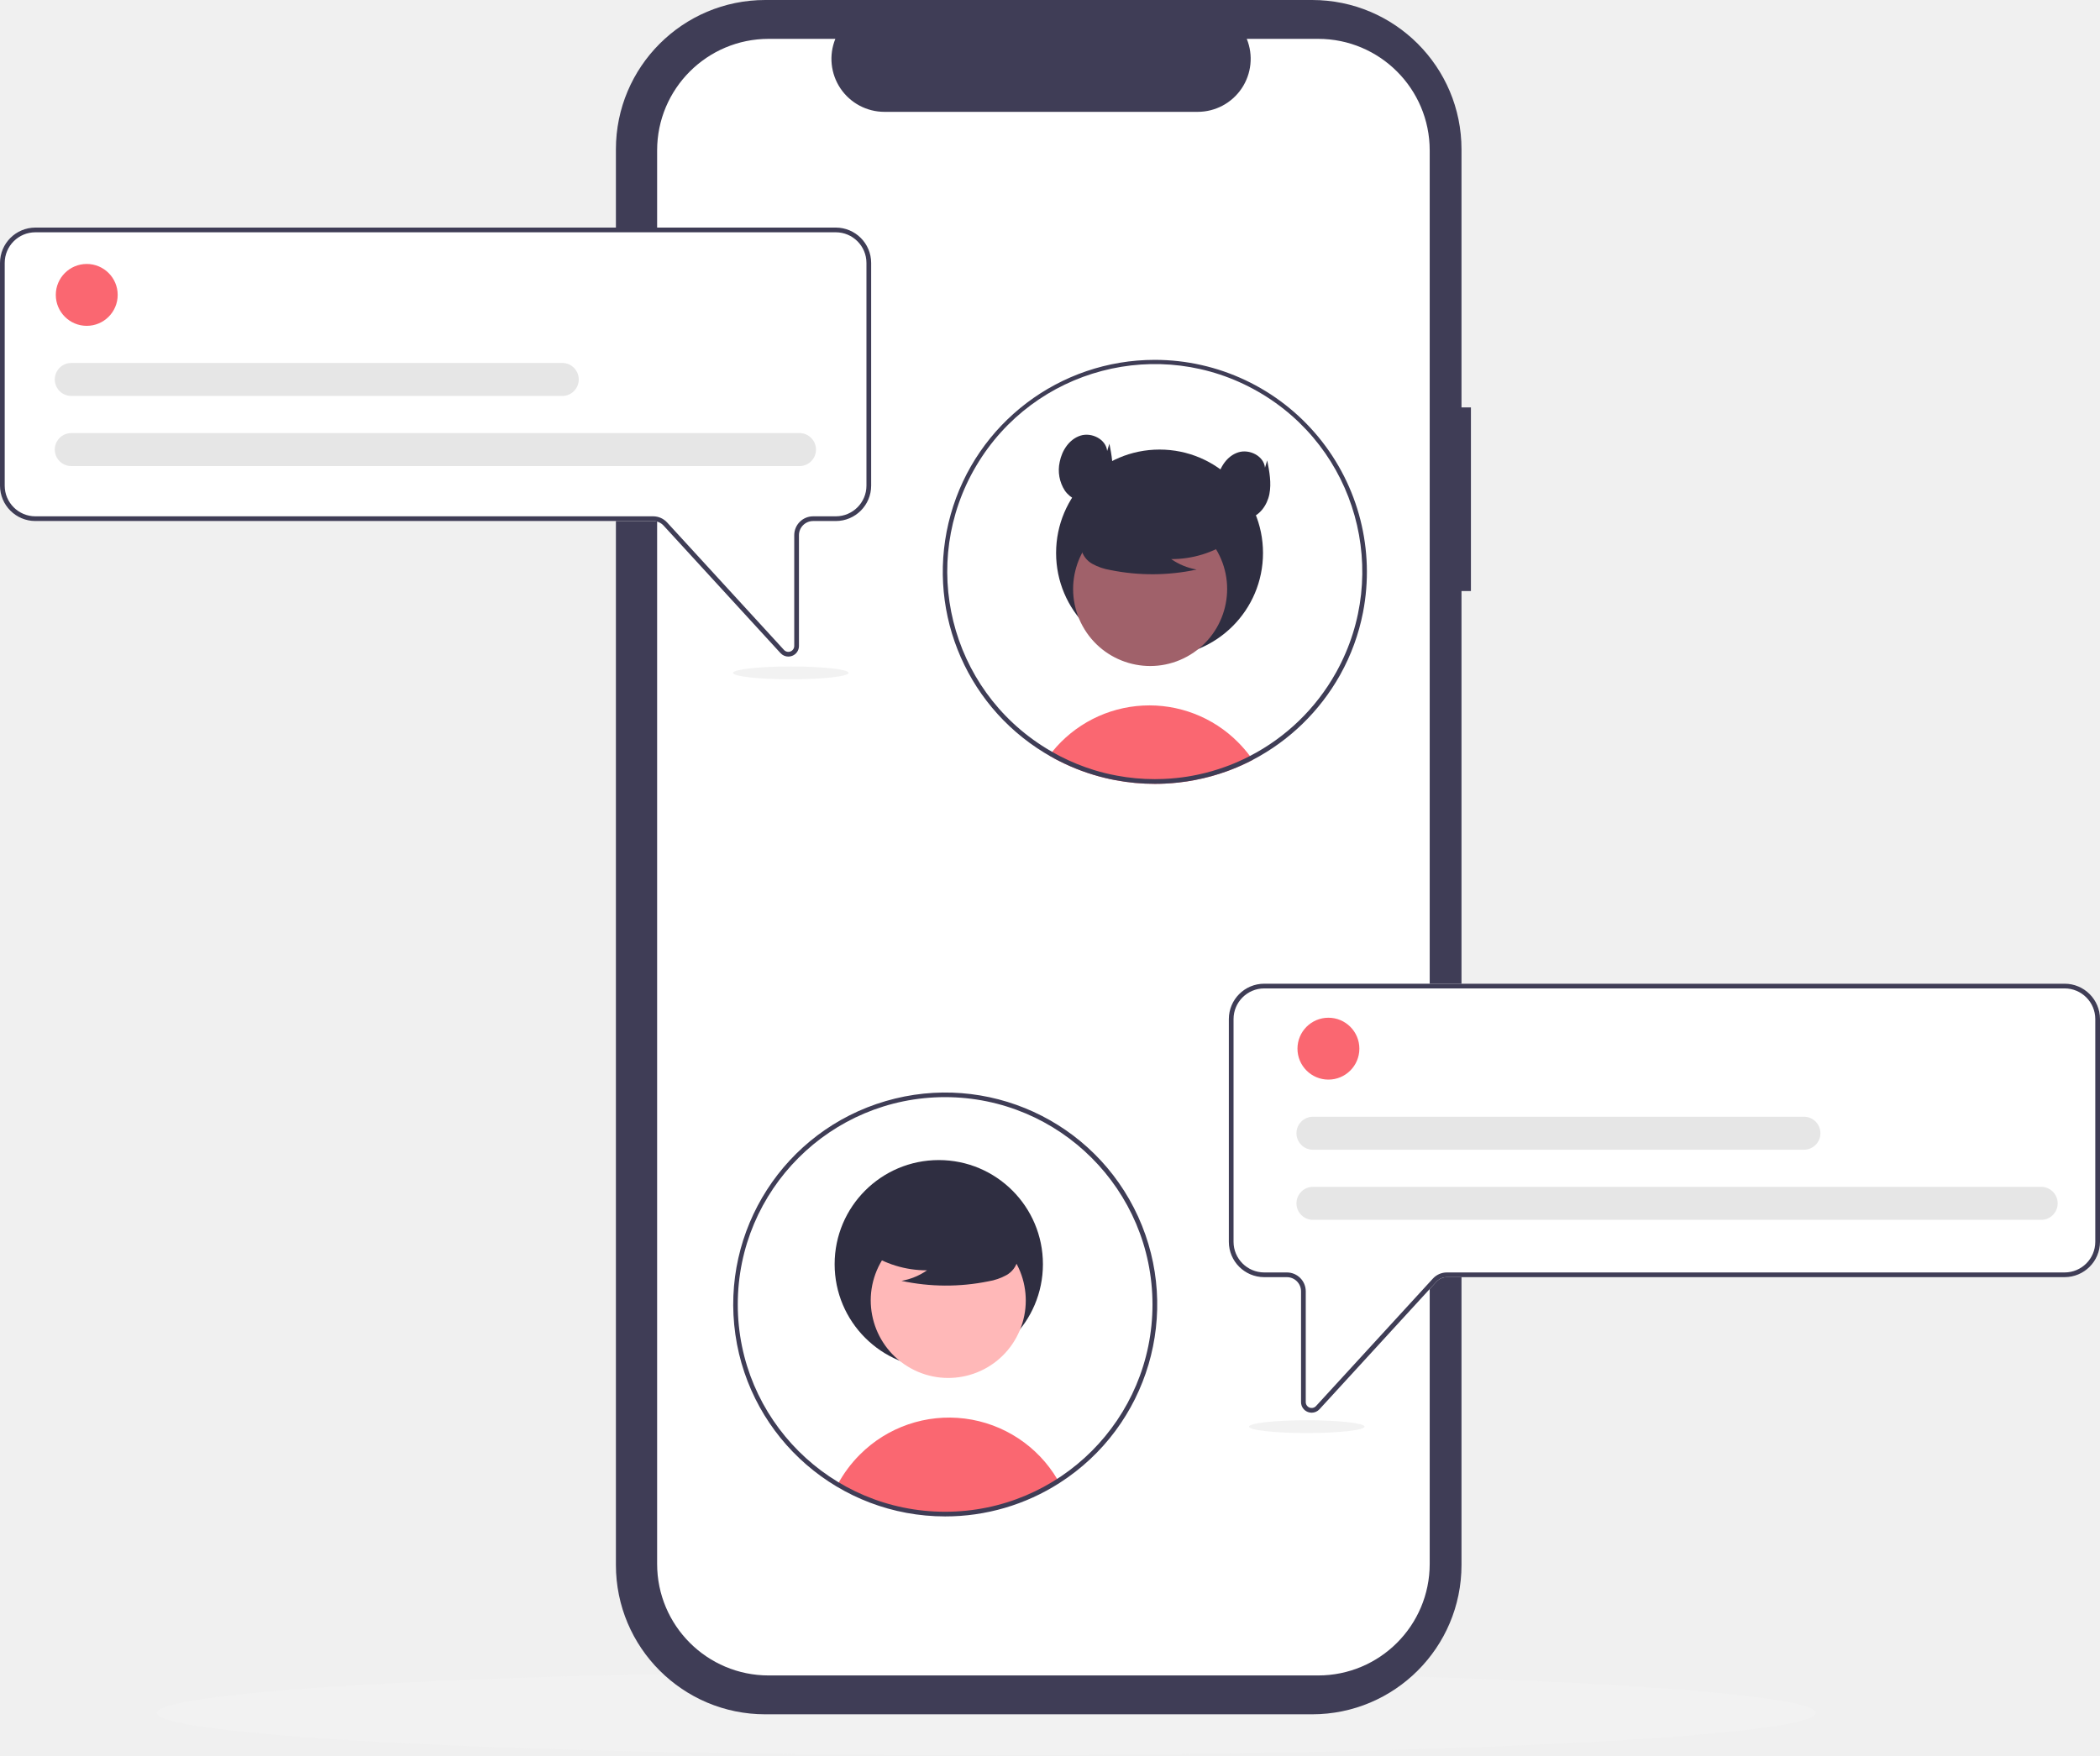
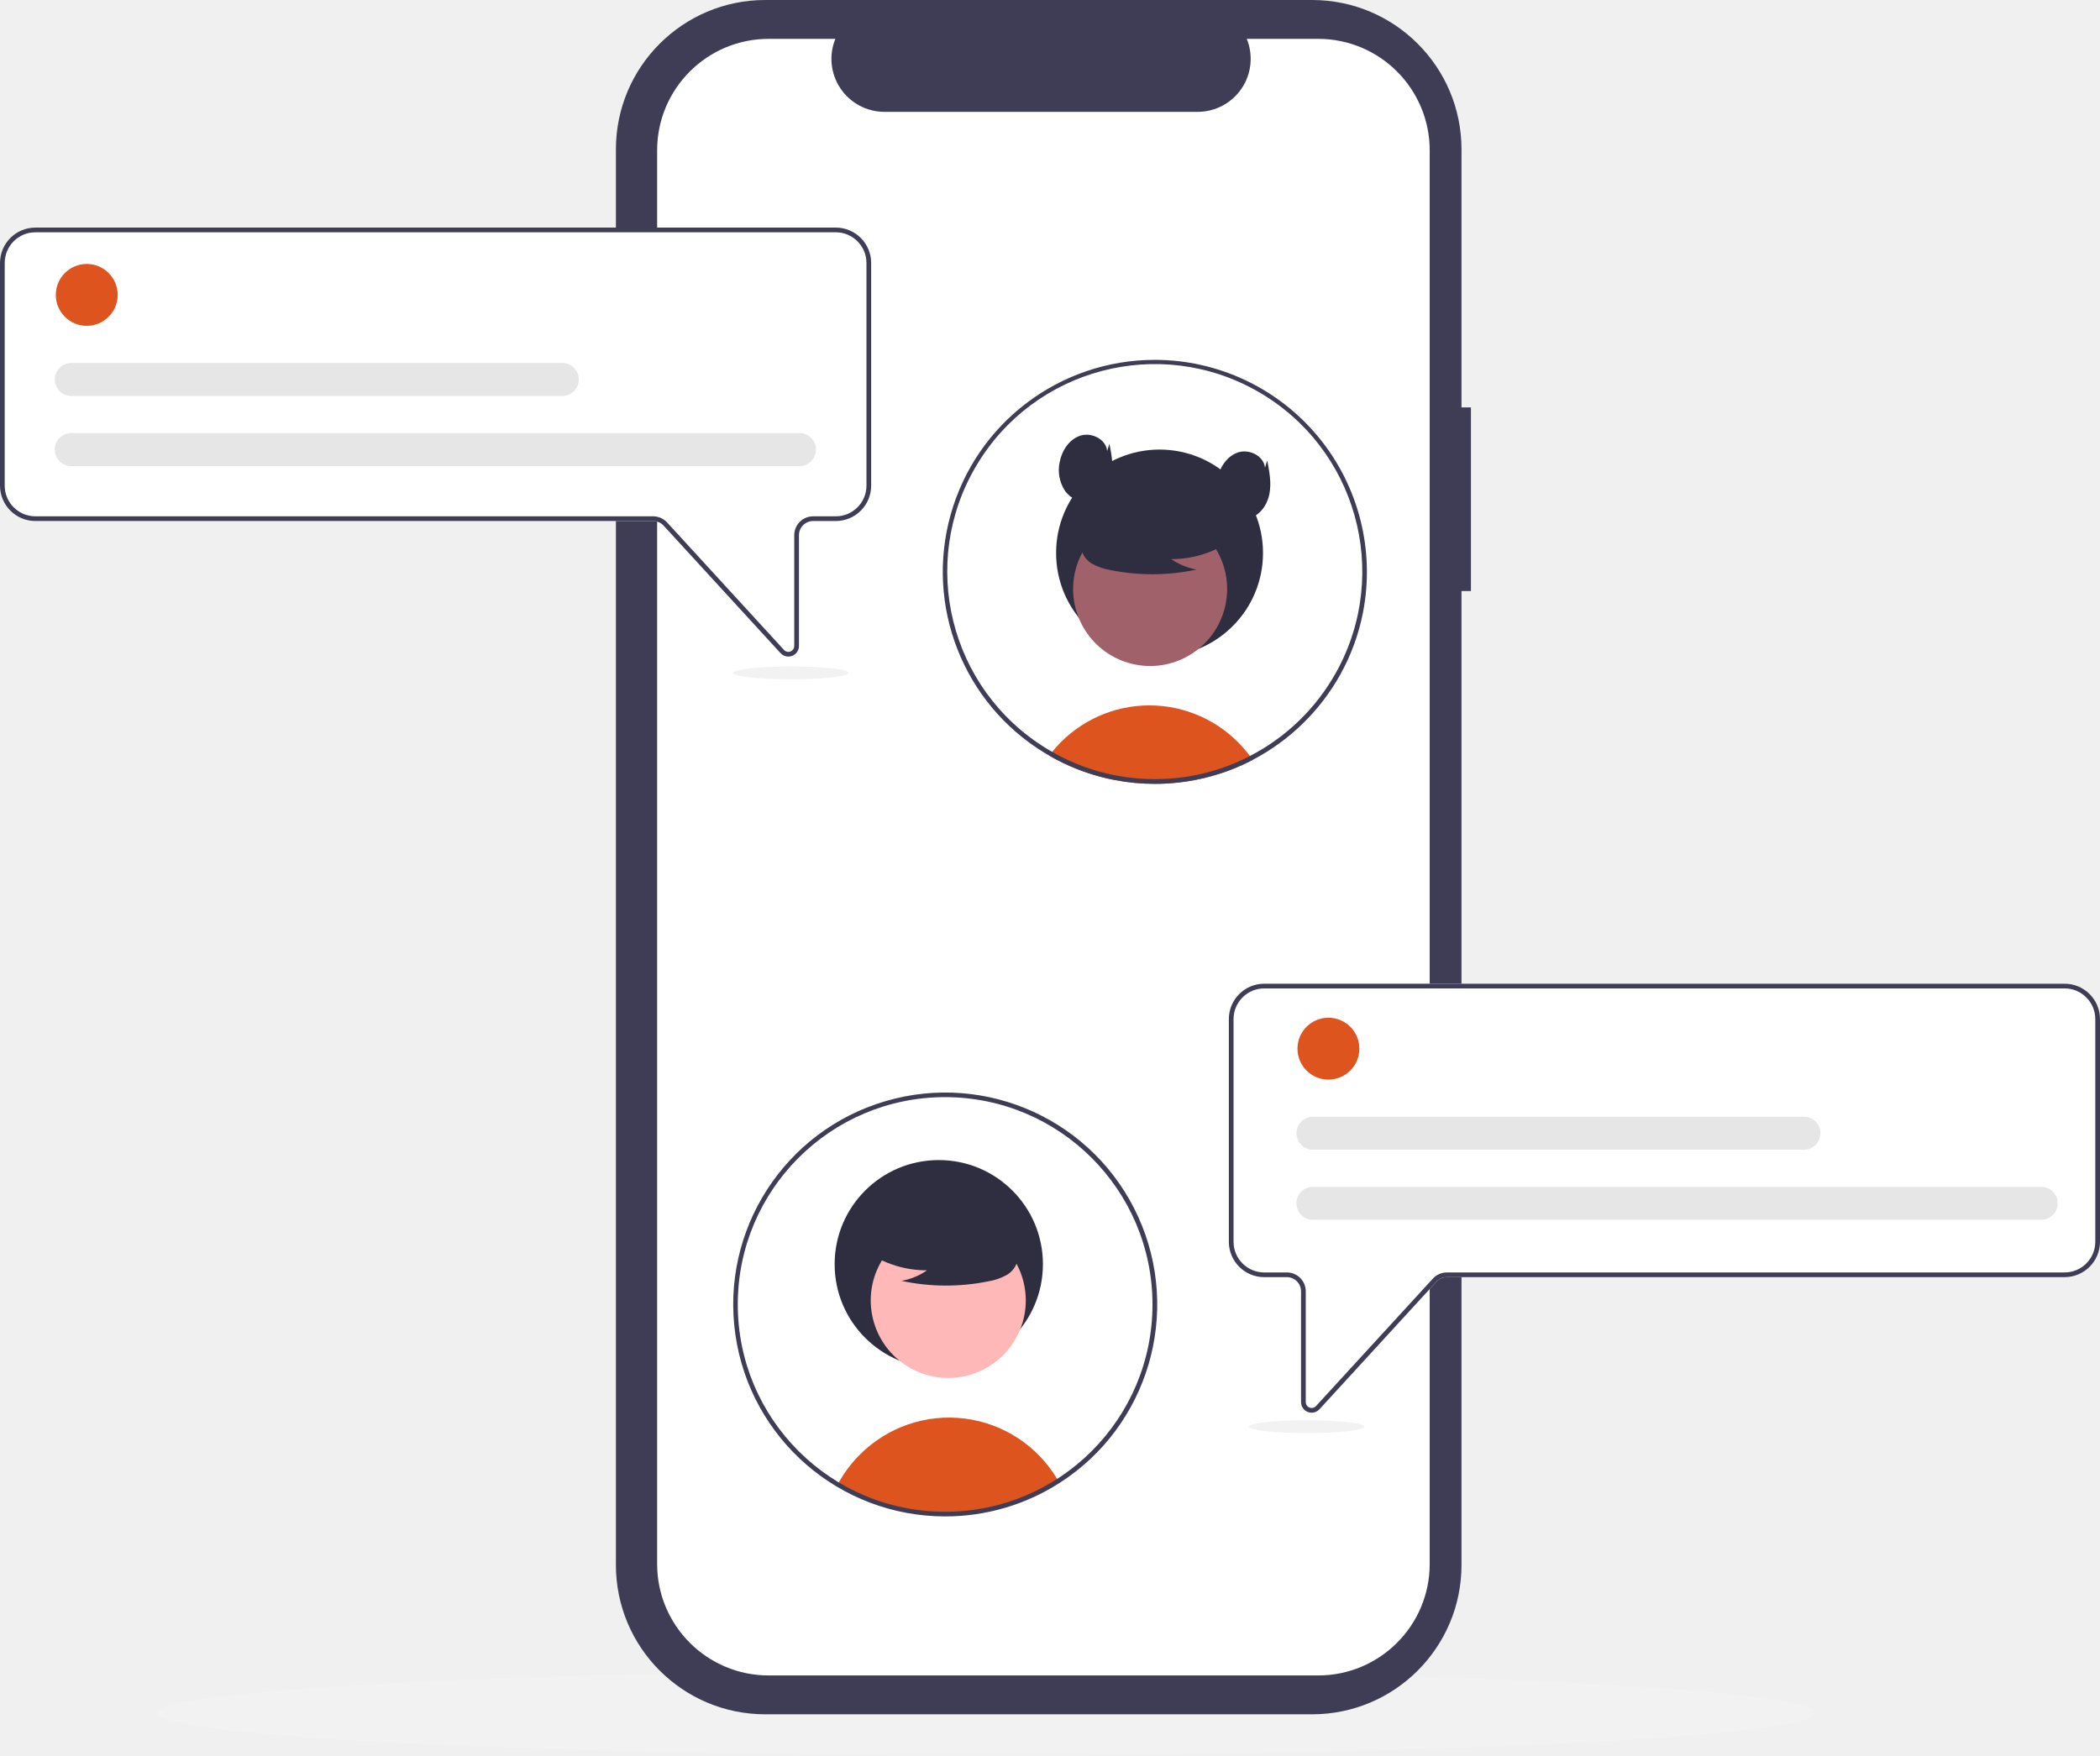
<svg xmlns="http://www.w3.org/2000/svg" width="891.295" height="745.194" viewBox="0 0 891.295 745.194" role="img" artist="Katerina Limpitsouni" source="https://undraw.co/">
  <ellipse cx="418.644" cy="727.194" rx="352" ry="18" fill="#f2f2f2" />
  <path d="M778.65,250.35h-3.999V140.805a63.402,63.402,0,0,0-63.402-63.402H479.162a63.402,63.402,0,0,0-63.402,63.402v600.974a63.402,63.402,0,0,0,63.402,63.402H711.249a63.402,63.402,0,0,0,63.402-63.402V328.326h3.999Z" transform="translate(-154.3525 -77.40283)" fill="#3f3d56" />
  <path d="M761.156,141.247v600.09a47.351,47.351,0,0,1-47.35,47.35h-233.2a47.351,47.351,0,0,1-47.35-47.35v-600.09a47.351,47.351,0,0,1,47.35-47.35h28.29a22.507,22.507,0,0,0,20.83,30.99h132.96a22.507,22.507,0,0,0,20.83-30.99h30.29A47.351,47.351,0,0,1,761.156,141.247Z" transform="translate(-154.3525 -77.40283)" fill="#fff" />
-   <path d="M686.03,400.003q-2.325,1.215-4.73,2.3-2.19.99-4.45,1.86c-.55.21-1.11.42-1.67.63a89.528,89.528,0,0,1-13.6,3.75q-3.435.675-6.96,1.06-2.91.33-5.88.47c-1.41.07-2.82.1-4.24.1a89.841,89.841,0,0,1-16.76-1.57c-1.44-.26-2.85-.57-4.26-.91a88.778,88.778,0,0,1-19.67-7.26c-.56-.28-1.12-.58-1.68-.87-.83-.44-1.64-.9-2.45-1.38.39-.54.81-1.07,1.24-1.59a53.034,53.034,0,0,1,78.87-4.1,54.277,54.277,0,0,1,5.06,5.86C685.26,398.893,685.65,399.443,686.03,400.003Z" transform="translate(-154.3525 -77.40283)" fill="#FA6771" />
+   <path d="M686.03,400.003q-2.325,1.215-4.73,2.3-2.19.99-4.45,1.86c-.55.21-1.11.42-1.67.63a89.528,89.528,0,0,1-13.6,3.75q-3.435.675-6.96,1.06-2.91.33-5.88.47c-1.41.07-2.82.1-4.24.1a89.841,89.841,0,0,1-16.76-1.57c-1.44-.26-2.85-.57-4.26-.91a88.778,88.778,0,0,1-19.67-7.26c-.56-.28-1.12-.58-1.68-.87-.83-.44-1.64-.9-2.45-1.38.39-.54.81-1.07,1.24-1.59a53.034,53.034,0,0,1,78.87-4.1,54.277,54.277,0,0,1,5.06,5.86C685.26,398.893,685.65,399.443,686.03,400.003Z" transform="translate(-154.3525 -77.40283)" fill="#DE541E" />
  <circle cx="492.143" cy="234.764" r="43.91" fill="#2f2e41" />
  <circle cx="642.499" cy="327.462" r="32.681" transform="translate(-232.6876 270.9066) rotate(-28.66315)" fill="#a0616a" />
  <path d="M676.839,306.906a44.448,44.448,0,0,1-25.402,7.85,27.238,27.238,0,0,0,10.796,4.442,89.628,89.628,0,0,1-36.61.206,23.694,23.694,0,0,1-7.664-2.632,9.699,9.699,0,0,1-4.731-6.327c-.803-4.589,2.772-8.757,6.488-11.567a47.858,47.858,0,0,1,40.217-8.036c4.492,1.161,8.993,3.123,11.911,6.731s3.782,9.17,1.002,12.885Z" transform="translate(-154.3525 -77.40283)" fill="#2f2e41" />
  <path d="M644.5,230.173a89.987,89.987,0,0,0-46.84,166.83l.58.34q.72.435,1.44.84c.81.48,1.62.94,2.45,1.38.56.29,1.12.59,1.68.87a88.778,88.778,0,0,0,19.67,7.26c1.41.34,2.82.65,4.26.91a89.841,89.841,0,0,0,16.76,1.57c1.42,0,2.83-.03,4.24-.1q2.97-.135,5.88-.47,3.525-.39,6.96-1.06a89.528,89.528,0,0,0,13.6-3.75c.56-.21,1.12-.42,1.67-.63q2.265-.87,4.45-1.86,2.4-1.08,4.73-2.3a90.792,90.792,0,0,0,37.04-35.97c.04-.08.09-.16.13-.24a89.306,89.306,0,0,0,9.65-26.41,90.051,90.051,0,0,0-88.35-107.21Zm77.06,132.45c-.08.14-.15.28-.23.41a88.172,88.172,0,0,1-36.48,35.32q-2.295,1.2-4.67,2.25c-1.31.59-2.65,1.15-4,1.67-.57.22-1.15.44-1.73.64a85.721,85.721,0,0,1-11.73,3.36,84.695,84.695,0,0,1-8.95,1.41c-1.85.2-3.73.34-5.62.41-1.21.05-2.43.08-3.65.08a86.762,86.762,0,0,1-16.22-1.51,85.625,85.625,0,0,1-9.63-2.36,88.466,88.466,0,0,1-13.99-5.67c-.52-.27-1.04-.54-1.55-.82-.73-.39-1.47-.79-2.19-1.22-.54-.3-1.08-.62-1.61-.94-.31-.18-.62-.37-.93-.56a88.069,88.069,0,1,1,123.18-32.47Z" transform="translate(-154.3525 -77.40283)" fill="#3f3d56" />
  <path d="M624.26,268.863c-.472-4.968-6.558-8.026-11.318-6.526s-7.884,6.293-8.829,11.193a16.057,16.057,0,0,0,2.165,12.122c2.406,3.462,6.827,5.623,10.95,4.744,4.707-1.003,7.968-5.6,8.901-10.321s.007-9.589-.919-14.312Z" transform="translate(-154.3525 -77.40283)" fill="#2f2e41" />
  <path d="M691.242,275.96c-.472-4.968-6.559-8.026-11.318-6.526s-7.884,6.293-8.829,11.193a16.057,16.057,0,0,0,2.165,12.122c2.406,3.462,6.827,5.623,10.95,4.744,4.707-1.003,7.968-5.6,8.901-10.321s.007-9.589-.919-14.312Z" transform="translate(-154.3525 -77.40283)" fill="#2f2e41" />
  <path d="M488.936,356.142a4.475,4.475,0,0,1-3.307-1.464L436.008,300.544a6.02,6.02,0,0,0-4.426-1.947H169.362a15.026,15.026,0,0,1-15.009-15.009V189.025a15.026,15.026,0,0,1,15.009-15.009H509.087A15.026,15.026,0,0,1,524.096,189.025v94.562A15.026,15.026,0,0,1,509.087,298.597h-9.631a6.012,6.012,0,0,0-6.005,6.005v47.033a4.474,4.474,0,0,1-2.87,4.196A4.526,4.526,0,0,1,488.936,356.142Z" transform="translate(-154.3525 -77.40283)" fill="#fff" />
  <path d="M488.936,356.142a4.475,4.475,0,0,1-3.307-1.464L436.008,300.544a6.02,6.02,0,0,0-4.426-1.947H169.362a15.026,15.026,0,0,1-15.009-15.009V189.025a15.026,15.026,0,0,1,15.009-15.009H509.087A15.026,15.026,0,0,1,524.096,189.025v94.562A15.026,15.026,0,0,1,509.087,298.597h-9.631a6.012,6.012,0,0,0-6.005,6.005v47.033a4.474,4.474,0,0,1-2.87,4.196A4.526,4.526,0,0,1,488.936,356.142ZM169.362,176.016A13.024,13.024,0,0,0,156.353,189.025v94.562a13.024,13.024,0,0,0,13.009,13.009H431.581a8.024,8.024,0,0,1,5.9,2.596l49.622,54.133a2.503,2.503,0,0,0,4.347-1.691v-47.033a8.014,8.014,0,0,1,8.005-8.005H509.087a13.024,13.024,0,0,0,13.009-13.009V189.025A13.024,13.024,0,0,0,509.087,176.016Z" transform="translate(-154.3525 -77.40283)" fill="#3f3d56" />
-   <circle cx="36.816" cy="125.193" r="13.134" fill="#FA6771" />
+   <circle cx="36.816" cy="125.193" r="13.134" fill="#DE541E" />
  <path d="M493.764,275.269H184.684a7.005,7.005,0,1,1,0-14.009H493.764a7.005,7.005,0,0,1,0,14.009Z" transform="translate(-154.3525 -77.40283)" fill="#e6e6e6" />
  <path d="M393.073,245.5H184.684a7.005,7.005,0,1,1,0-14.009H393.073a7.005,7.005,0,0,1,0,14.009Z" transform="translate(-154.3525 -77.40283)" fill="#e6e6e6" />
  <path d="M709.419,676.831a4.474,4.474,0,0,1-2.87-4.196v-47.033a6.012,6.012,0,0,0-6.005-6.005H690.913a15.026,15.026,0,0,1-15.009-15.009V510.025A15.026,15.026,0,0,1,690.913,495.016H1030.638a15.026,15.026,0,0,1,15.009,15.009v94.562a15.026,15.026,0,0,1-15.009,15.009H768.419a6.02,6.02,0,0,0-4.426,1.947l-49.622,54.133a4.475,4.475,0,0,1-3.307,1.464A4.526,4.526,0,0,1,709.419,676.831Z" transform="translate(-154.3525 -77.40283)" fill="#fff" />
  <path d="M709.419,676.831a4.474,4.474,0,0,1-2.87-4.196v-47.033a6.012,6.012,0,0,0-6.005-6.005H690.913a15.026,15.026,0,0,1-15.009-15.009V510.025A15.026,15.026,0,0,1,690.913,495.016H1030.638a15.026,15.026,0,0,1,15.009,15.009v94.562a15.026,15.026,0,0,1-15.009,15.009H768.419a6.02,6.02,0,0,0-4.426,1.947l-49.622,54.133a4.475,4.475,0,0,1-3.307,1.464A4.526,4.526,0,0,1,709.419,676.831ZM690.913,497.016A13.024,13.024,0,0,0,677.904,510.025v94.562A13.024,13.024,0,0,0,690.913,617.597h9.631a8.014,8.014,0,0,1,8.005,8.005v47.033a2.503,2.503,0,0,0,4.347,1.691l49.622-54.133a8.024,8.024,0,0,1,5.9-2.596h262.22a13.024,13.024,0,0,0,13.009-13.009V510.025a13.024,13.024,0,0,0-13.009-13.009Z" transform="translate(-154.3525 -77.40283)" fill="#3f3d56" />
-   <path d="M603.53,706.113a89.069,89.069,0,0,1-93.65,1.49,54.129,54.129,0,0,1,9.4-12.65,53.433,53.433,0,0,1,83.91,10.57C603.3,705.713,603.42,705.913,603.53,706.113Z" transform="translate(-154.3525 -77.40283)" fill="#FA6771" />
+   <path d="M603.53,706.113a89.069,89.069,0,0,1-93.65,1.49,54.129,54.129,0,0,1,9.4-12.65,53.433,53.433,0,0,1,83.91,10.57C603.3,705.713,603.42,705.913,603.53,706.113Z" transform="translate(-154.3525 -77.40283)" fill="#DE541E" />
  <circle cx="398.443" cy="536.688" r="44.202" fill="#2f2e41" />
  <circle cx="556.819" cy="629.489" r="32.898" transform="translate(-416.965 738.7288) rotate(-61.33685)" fill="#ffb8b8" />
  <path d="M522.25,608.796a44.744,44.744,0,0,0,25.571,7.902,27.419,27.419,0,0,1-10.868,4.471,90.223,90.223,0,0,0,36.853.207,23.852,23.852,0,0,0,7.715-2.65,9.764,9.764,0,0,0,4.762-6.369c.809-4.619-2.791-8.816-6.531-11.644a48.176,48.176,0,0,0-40.484-8.09c-4.522,1.169-9.053,3.144-11.99,6.776s-3.807,9.231-1.009,12.971Z" transform="translate(-154.3525 -77.40283)" fill="#2f2e41" />
  <path d="M555.5,721.173a89.972,89.972,0,1,1,48.571-14.219A89.88,89.88,0,0,1,555.5,721.173Zm0-178a88.008,88.008,0,1,0,88,88A88.1,88.1,0,0,0,555.5,543.173Z" transform="translate(-154.3525 -77.40283)" fill="#3f3d56" />
-   <circle cx="563.816" cy="445.193" r="13.134" fill="#FA6771" />
+   <circle cx="563.816" cy="445.193" r="13.134" fill="#DE541E" />
  <path d="M1020.764,595.269H711.684a7.005,7.005,0,1,1,0-14.009h309.08a7.005,7.005,0,0,1,0,14.009Z" transform="translate(-154.3525 -77.40283)" fill="#e6e6e6" />
  <path d="M920.073,565.5H711.684a7.005,7.005,0,1,1,0-14.009H920.073a7.005,7.005,0,0,1,0,14.009Z" transform="translate(-154.3525 -77.40283)" fill="#e6e6e6" />
  <ellipse cx="554.644" cy="605.661" rx="24.504" ry="2.72" fill="#f2f2f2" />
  <ellipse cx="335.644" cy="285.661" rx="24.504" ry="2.72" fill="#f2f2f2" />
</svg>
